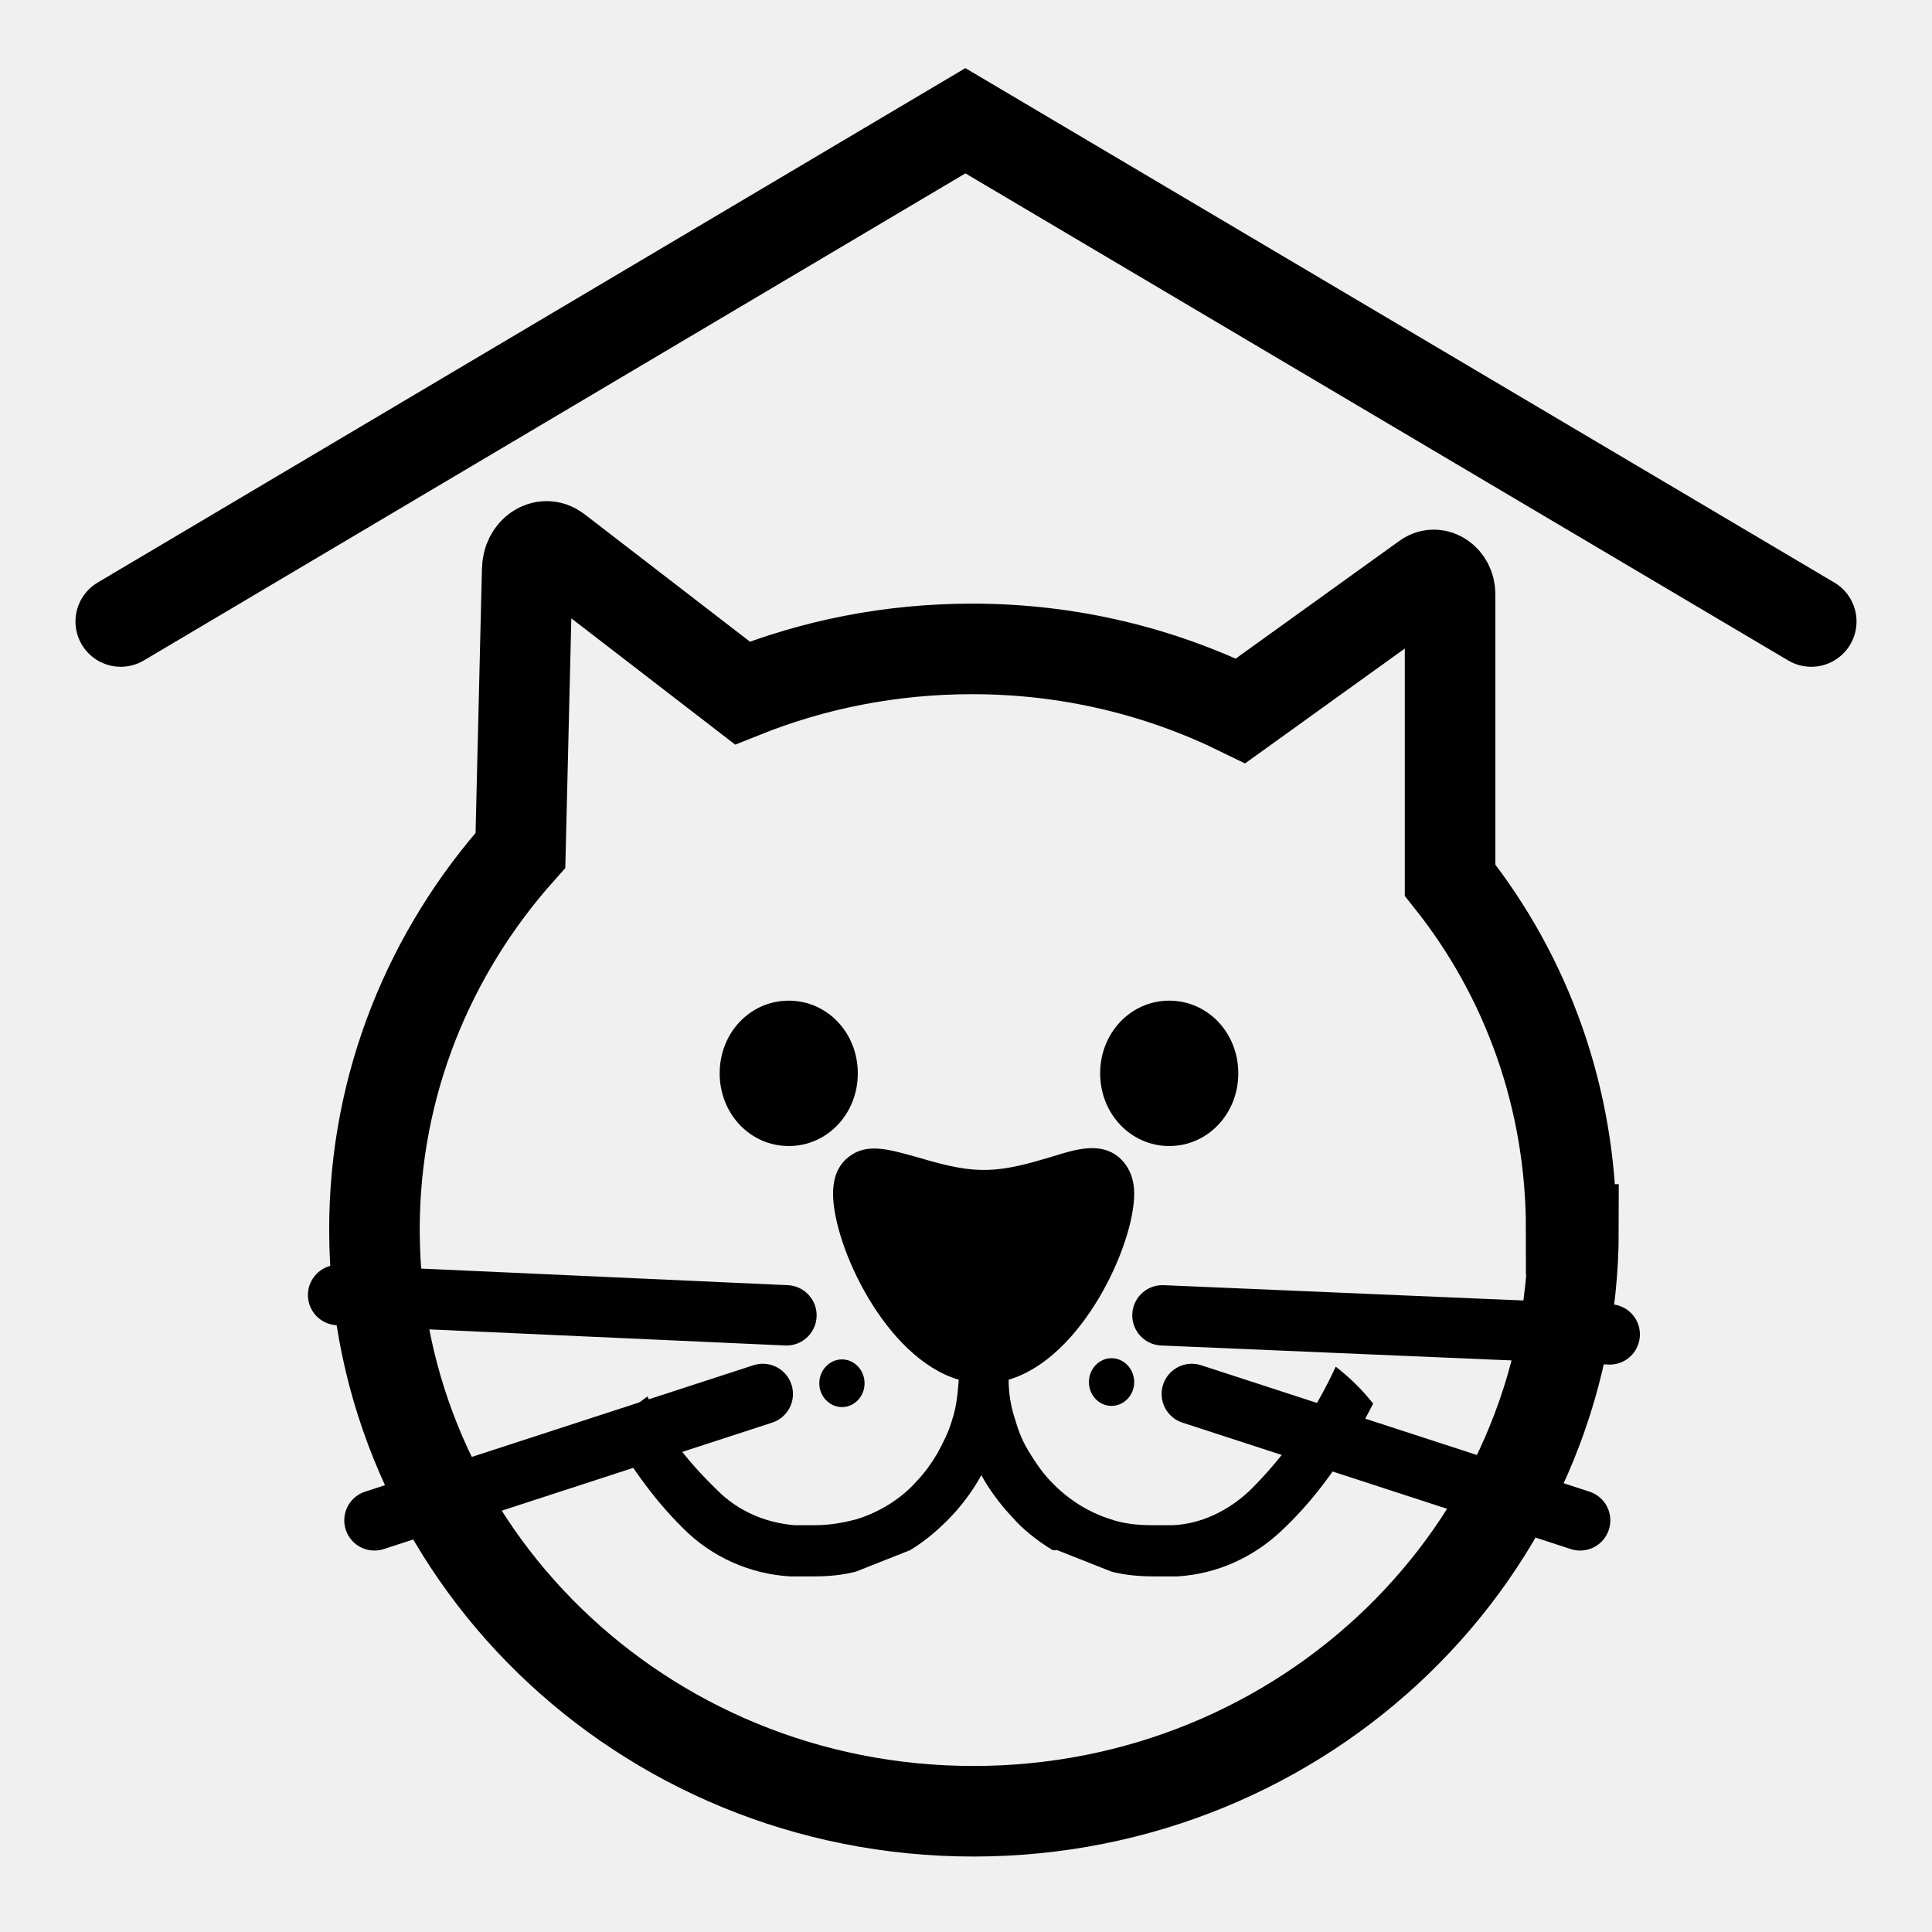
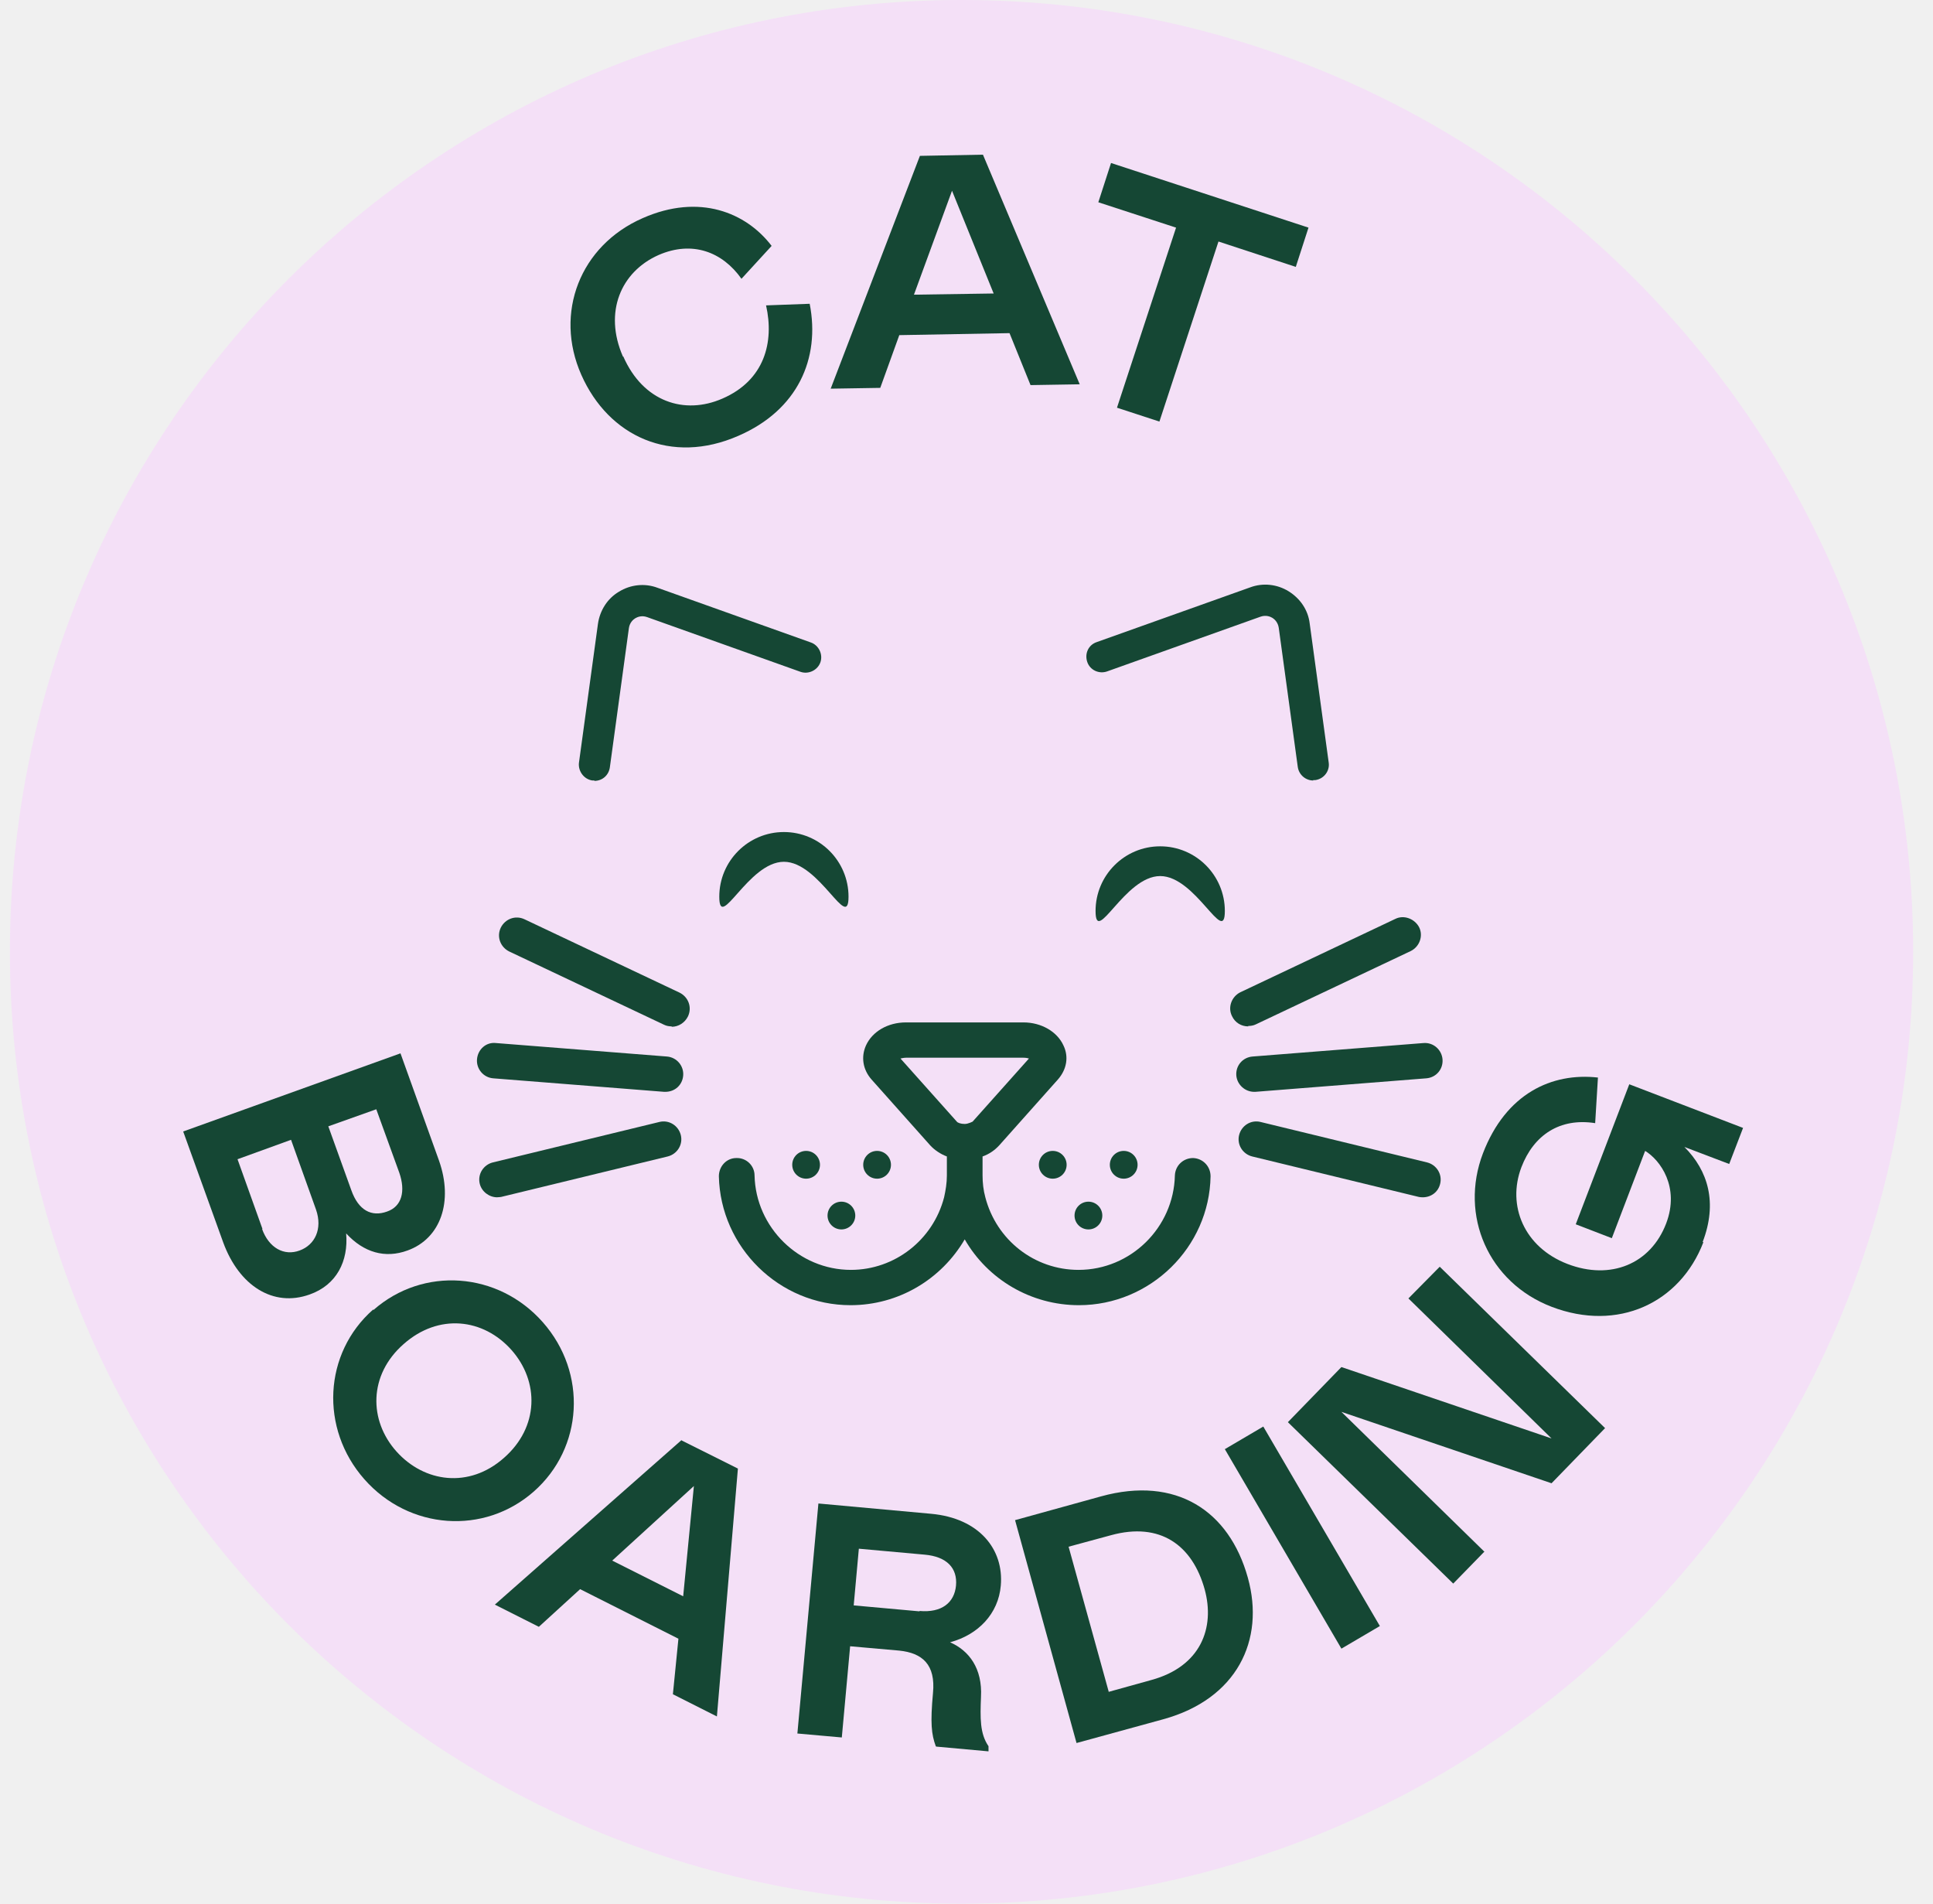
- <svg xmlns="http://www.w3.org/2000/svg" width="16" height="16" viewBox="0 0 16 16" fill="none">
-   <path d="M7.104 8.889C7.104 9.224 6.851 9.491 6.532 9.491C6.213 9.491 5.96 9.224 5.96 8.889C5.96 8.553 6.213 8.287 6.532 8.287C6.851 8.287 7.104 8.553 7.104 8.889Z" fill="#010101" />
-   <path d="M10.255 8.889C10.255 9.224 10.002 9.491 9.683 9.491C9.365 9.491 9.111 9.224 9.111 8.889C9.111 8.553 9.365 8.287 9.683 8.287C10.002 8.287 10.255 8.553 10.255 8.889Z" fill="#010101" />
-   <path d="M9.871 10.893C9.871 10.784 9.787 10.696 9.684 10.696C9.58 10.696 9.496 10.784 9.496 10.893C9.496 11.002 9.58 11.091 9.684 11.091C9.787 11.091 9.871 11.002 9.871 10.893Z" fill="#010101" />
-   <path d="M9.205 11.248C9.102 11.248 9.018 11.337 9.018 11.446C9.018 11.555 9.102 11.643 9.205 11.643C9.308 11.643 9.393 11.555 9.393 11.446C9.393 11.337 9.308 11.248 9.205 11.248Z" fill="#010101" />
-   <path d="M9.87 11.337C9.767 11.337 9.683 11.426 9.683 11.535C9.683 11.643 9.767 11.732 9.87 11.732C9.973 11.732 10.058 11.643 10.058 11.535C10.058 11.426 9.973 11.337 9.87 11.337Z" fill="#010101" />
-   <path d="M6.515 10.686C6.412 10.686 6.327 10.775 6.327 10.883C6.327 10.992 6.412 11.081 6.515 11.081C6.618 11.081 6.702 10.992 6.702 10.883C6.702 10.775 6.618 10.686 6.515 10.686Z" fill="#010101" />
-   <path d="M6.785 11.456C6.785 11.564 6.87 11.653 6.973 11.653C7.076 11.653 7.16 11.564 7.16 11.456C7.16 11.347 7.076 11.258 6.973 11.258C6.87 11.258 6.785 11.347 6.785 11.456Z" fill="#010101" />
-   <path d="M6.317 11.337C6.214 11.337 6.13 11.426 6.13 11.535C6.13 11.643 6.214 11.732 6.317 11.732C6.421 11.732 6.505 11.643 6.505 11.535C6.505 11.426 6.421 11.337 6.317 11.337Z" fill="#010101" />
-   <path d="M8.718 12.838C8.587 12.759 8.465 12.66 8.381 12.562C8.212 12.384 8.127 12.216 8.127 12.216C8.127 12.216 8.043 12.384 7.874 12.562C7.78 12.66 7.668 12.759 7.537 12.838L7.087 13.016C6.974 13.045 6.862 13.055 6.74 13.055H6.627C6.627 13.055 6.571 13.055 6.543 13.055C6.215 13.036 5.896 12.897 5.661 12.66C5.399 12.404 5.192 12.098 5.005 11.772C5.183 11.673 5.211 11.683 5.361 11.565C5.53 11.89 5.68 12.088 5.943 12.344C6.111 12.512 6.336 12.611 6.58 12.631C6.599 12.631 6.618 12.631 6.636 12.631H6.749C6.871 12.631 6.983 12.611 7.096 12.581C7.284 12.522 7.462 12.414 7.593 12.265C7.659 12.196 7.715 12.117 7.762 12.038C7.809 11.95 7.856 11.861 7.884 11.762C7.921 11.653 7.931 11.545 7.94 11.426C7.33 11.248 6.899 10.311 6.899 9.886C6.899 9.718 6.965 9.629 7.03 9.58C7.18 9.461 7.368 9.521 7.584 9.58C7.752 9.629 7.949 9.689 8.146 9.689C8.352 9.689 8.54 9.629 8.709 9.58C8.925 9.511 9.112 9.461 9.262 9.58C9.318 9.629 9.393 9.718 9.393 9.886C9.393 10.311 8.962 11.248 8.353 11.426C8.353 11.535 8.371 11.653 8.409 11.762C8.437 11.861 8.474 11.95 8.531 12.038C8.578 12.117 8.634 12.196 8.699 12.265C8.84 12.414 9.009 12.522 9.196 12.581C9.309 12.621 9.431 12.631 9.543 12.631H9.656C9.656 12.631 9.693 12.631 9.712 12.631C9.947 12.621 10.172 12.512 10.35 12.344C10.65 12.048 10.884 11.703 11.062 11.318C11.175 11.406 11.278 11.505 11.372 11.624C11.175 12.009 10.941 12.364 10.631 12.66C10.387 12.897 10.078 13.036 9.75 13.055C9.722 13.055 9.693 13.055 9.665 13.055H9.553C9.44 13.055 9.318 13.045 9.206 13.016L8.756 12.838" fill="#010101" />
-   <path d="M13.031 10.182C13.031 12.838 10.809 15 8.061 15C5.314 15 3.101 12.838 3.101 10.182C3.101 8.978 3.56 7.882 4.31 7.042L4.366 4.722C4.366 4.564 4.507 4.475 4.61 4.554L6.148 5.739C6.739 5.502 7.377 5.374 8.052 5.374C8.858 5.374 9.608 5.561 10.274 5.887L11.812 4.781C11.896 4.722 12.009 4.801 12.009 4.92V7.289C12.646 8.089 13.012 9.096 13.012 10.182H13.031Z" stroke="#010101" stroke-width="0.75" stroke-miterlimit="10" />
-   <path d="M6.513 10.893L2.8 10.725" stroke="#010101" stroke-width="0.5" stroke-miterlimit="10" stroke-linecap="round" />
-   <path d="M13.331 11.051L9.627 10.893" stroke="#010101" stroke-width="0.5" stroke-miterlimit="10" stroke-linecap="round" />
-   <path d="M6.317 11.544L3.101 12.591" stroke="#010101" stroke-width="0.5" stroke-miterlimit="10" stroke-linecap="round" />
-   <path d="M9.87 11.544L13.086 12.591" stroke="#010101" stroke-width="0.5" stroke-miterlimit="10" stroke-linecap="round" />
-   <path d="M15 5.147L7.995 1L1 5.147" stroke="#010101" stroke-width="0.75" stroke-miterlimit="10" stroke-linecap="round" />
+ <svg xmlns="http://www.w3.org/2000/svg" width="65" height="64" viewBox="0 0 65 64" fill="none">
+   <g clip-path="url(#clip0_71_20064)">
+     <g clip-path="url(#clip1_71_20064)">
+       <path d="M32.333 64C50.006 64 64.333 49.673 64.333 32C64.333 14.327 50.006 0 32.333 0C14.66 0 0.333 14.327 0.333 32C0.333 49.673 14.66 64 32.333 64Z" fill="#F4E0F7" />
+       <path d="M40.12 38.933C39.787 38.933 39.52 39.187 39.507 39.52C39.467 41.267 38.027 42.693 36.267 42.693C34.787 42.693 33.507 41.693 33.133 40.253C33.067 40.013 33.04 39.76 33.04 39.52C33.04 39.507 33.04 39.493 33.04 39.48V38.88C33.267 38.8 33.453 38.667 33.6 38.507L35.573 36.293C35.867 35.96 35.947 35.533 35.76 35.147C35.547 34.68 35.013 34.373 34.413 34.373H30.467C29.853 34.373 29.333 34.68 29.12 35.147C28.947 35.533 29.013 35.96 29.307 36.293L31.28 38.507C31.427 38.667 31.627 38.8 31.84 38.88V39.48C31.84 39.48 31.84 39.507 31.84 39.52C31.84 39.773 31.8 40.013 31.747 40.253C31.373 41.693 30.08 42.693 28.613 42.693C26.867 42.693 25.413 41.267 25.373 39.52C25.373 39.187 25.093 38.92 24.76 38.933C24.427 38.933 24.173 39.213 24.173 39.547C24.227 41.933 26.2 43.88 28.6 43.88C30.213 43.88 31.653 43.013 32.44 41.667C33.213 43.013 34.667 43.88 36.28 43.88C38.68 43.88 40.667 41.933 40.707 39.547C40.707 39.213 40.453 38.947 40.12 38.933ZM32.44 37.787C32.307 37.787 32.2 37.747 32.173 37.707L30.28 35.587C30.28 35.587 30.387 35.56 30.467 35.56H34.413C34.493 35.56 34.56 35.573 34.6 35.587L32.707 37.707C32.707 37.707 32.56 37.787 32.44 37.787Z" fill="#154734" />
+       <path d="M39.013 28.453C40.213 28.453 41.187 29.427 41.187 30.627C41.187 31.827 40.213 29.453 39.013 29.453C37.813 29.453 36.84 31.827 36.84 30.627C36.84 29.427 37.813 28.453 39.013 28.453Z" fill="#154734" />
+       <path d="M26.36 27.973C27.56 27.973 28.533 28.947 28.533 30.147C28.533 31.347 27.56 28.973 26.36 28.973C25.16 28.973 24.187 31.347 24.187 30.147C24.187 28.947 25.16 27.973 26.36 27.973Z" fill="#154734" />
+       <path d="M36.6 41.333C36.858 41.333 37.067 41.124 37.067 40.867C37.067 40.609 36.858 40.4 36.6 40.4C36.342 40.4 36.133 40.609 36.133 40.867C36.133 41.124 36.342 41.333 36.6 41.333Z" fill="#154734" />
+       <path d="M37.787 39.627C38.044 39.627 38.253 39.418 38.253 39.16C38.253 38.902 38.044 38.693 37.787 38.693C37.529 38.693 37.32 38.902 37.32 39.16C37.32 39.418 37.529 39.627 37.787 39.627Z" fill="#154734" />
+       <path d="M35.4 39.627C35.658 39.627 35.867 39.418 35.867 39.16C35.867 38.902 35.658 38.693 35.4 38.693C35.142 38.693 34.933 38.902 34.933 39.16C34.933 39.418 35.142 39.627 35.4 39.627Z" fill="#154734" />
+       <path d="M28.293 41.333C28.551 41.333 28.76 41.124 28.76 40.867C28.76 40.609 28.551 40.4 28.293 40.4C28.036 40.4 27.827 40.609 27.827 40.867C27.827 41.124 28.036 41.333 28.293 41.333Z" fill="#154734" />
+       <path d="M29.493 39.627C29.751 39.627 29.96 39.418 29.96 39.16C29.96 38.902 29.751 38.693 29.493 38.693C29.236 38.693 29.027 38.902 29.027 39.16C29.027 39.418 29.236 39.627 29.493 39.627Z" fill="#154734" />
+       <path d="M27.107 39.627C27.364 39.627 27.573 39.418 27.573 39.16C27.573 38.902 27.364 38.693 27.107 38.693C26.849 38.693 26.64 38.902 26.64 39.16C26.64 39.418 26.849 39.627 27.107 39.627Z" fill="#154734" />
+       <path d="M22.587 34.507C22.507 34.507 22.413 34.493 22.333 34.453L17.12 31.987C16.827 31.84 16.693 31.493 16.84 31.187C16.987 30.893 17.333 30.76 17.64 30.907L22.853 33.373C23.147 33.52 23.28 33.867 23.133 34.173C23.027 34.387 22.813 34.52 22.587 34.52V34.507Z" fill="#154734" />
+       <path d="M22.387 36.707C22.387 36.707 22.36 36.707 22.333 36.707L16.587 36.253C16.253 36.227 16.013 35.933 16.04 35.613C16.067 35.28 16.347 35.027 16.68 35.067L22.427 35.52C22.76 35.547 23 35.84 22.973 36.16C22.947 36.48 22.693 36.707 22.373 36.707H22.387Z" fill="#154734" />
+       <path d="M16.72 40.253C16.453 40.253 16.2 40.067 16.133 39.8C16.053 39.48 16.253 39.16 16.573 39.08L22.173 37.72C22.493 37.64 22.813 37.84 22.893 38.16C22.973 38.48 22.773 38.8 22.453 38.88L16.853 40.24C16.853 40.24 16.76 40.253 16.707 40.253H16.72Z" fill="#154734" />
+       <path d="M41.973 34.507C41.747 34.507 41.533 34.387 41.427 34.16C41.28 33.867 41.413 33.507 41.707 33.36L46.92 30.893C47.213 30.747 47.573 30.893 47.72 31.173C47.867 31.467 47.733 31.827 47.44 31.973L42.227 34.44C42.147 34.48 42.053 34.493 41.973 34.493V34.507Z" fill="#154734" />
+       <path d="M42.173 36.707C41.867 36.707 41.6 36.467 41.573 36.16C41.547 35.827 41.787 35.547 42.12 35.52L47.867 35.067C48.2 35.04 48.48 35.293 48.507 35.613C48.533 35.947 48.293 36.227 47.96 36.253L42.213 36.707C42.213 36.707 42.187 36.707 42.16 36.707H42.173Z" fill="#154734" />
+       <path d="M47.853 40.253C47.853 40.253 47.76 40.253 47.707 40.24L42.107 38.88C41.787 38.8 41.587 38.48 41.667 38.16C41.747 37.84 42.067 37.64 42.387 37.72L47.987 39.08C48.307 39.16 48.507 39.48 48.427 39.8C48.36 40.08 48.12 40.253 47.84 40.253H47.853Z" fill="#154734" />
+       <path d="M44.16 26.24C43.907 26.24 43.68 26.053 43.64 25.787L43 21.107C42.973 20.92 42.853 20.813 42.787 20.773C42.72 20.733 42.573 20.667 42.387 20.733L37.227 22.573C36.96 22.667 36.653 22.533 36.56 22.253C36.467 21.973 36.6 21.68 36.88 21.587L42.04 19.747C42.467 19.587 42.947 19.64 43.333 19.88C43.72 20.12 43.987 20.507 44.04 20.96L44.68 25.64C44.72 25.92 44.52 26.187 44.227 26.227C44.2 26.227 44.173 26.227 44.16 26.227V26.24Z" fill="#154734" />
+       <path d="M19.987 26.24C19.987 26.24 19.933 26.24 19.92 26.24C19.64 26.2 19.44 25.933 19.467 25.653L20.107 20.973C20.173 20.52 20.427 20.12 20.813 19.893C21.2 19.653 21.68 19.6 22.107 19.76L27.267 21.6C27.533 21.693 27.68 22 27.587 22.267C27.493 22.533 27.187 22.68 26.92 22.587L21.76 20.747C21.573 20.68 21.427 20.747 21.36 20.787C21.293 20.827 21.173 20.933 21.147 21.12L20.507 25.8C20.467 26.067 20.253 26.253 19.987 26.253V26.24Z" fill="#154734" />
+       <path d="M20.96 11.987C21.627 13.507 23.013 13.96 24.293 13.4C25.707 12.787 26.04 11.507 25.76 10.267L27.227 10.213C27.587 12.053 26.827 13.787 24.827 14.653C22.573 15.64 20.467 14.68 19.547 12.6C18.627 10.52 19.507 8.253 21.613 7.333C23.52 6.493 25.093 7.147 25.947 8.267L24.933 9.373C24.293 8.467 23.28 8.08 22.147 8.573C20.88 9.133 20.293 10.493 20.947 11.987H20.96Z" fill="#154734" />
+       <path d="M30.933 5.24L33.053 5.2L36.307 12.92L34.653 12.947L33.947 11.2L30.24 11.267L29.6 13.04L27.933 13.067L30.933 5.24ZM33.413 9.867L32.013 6.413L30.733 9.907L33.413 9.867Z" fill="#154734" />
+       <path d="M43.573 8.973L40.973 8.12L38.987 14.173L37.56 13.707L39.547 7.653L36.933 6.8L37.36 5.48L44 7.653L43.573 8.973Z" fill="#154734" />
+       <path d="M13.467 35.413L14.76 39.013C15.253 40.4 14.813 41.64 13.707 42.04C12.947 42.32 12.227 42.107 11.64 41.467C11.72 42.4 11.32 43.2 10.413 43.52C9.187 43.96 8.04 43.227 7.507 41.773L6.16 38.04L13.467 35.413ZM8.813 41.32C9.04 41.947 9.547 42.24 10.08 42.04C10.587 41.853 10.853 41.32 10.627 40.667L9.787 38.32L7.987 38.973L8.827 41.32H8.813ZM11.813 40.013C12.053 40.693 12.493 40.92 13.013 40.733C13.52 40.56 13.64 40.04 13.427 39.427L12.653 37.293L11.04 37.867L11.813 40.013Z" fill="#154734" />
+       <path d="M12.56 44.04C14.227 42.573 16.747 42.747 18.253 44.453C19.76 46.16 19.613 48.68 17.947 50.147C16.28 51.613 13.76 51.44 12.253 49.733C10.747 48.027 10.88 45.493 12.547 44.027L12.56 44.04ZM16.947 49.013C18.133 47.973 18.133 46.44 17.2 45.387C16.253 44.32 14.747 44.147 13.573 45.187C12.387 46.227 12.4 47.76 13.333 48.8C14.267 49.84 15.773 50.053 16.947 49.013Z" fill="#154734" />
+       <path d="M22.92 48.427L24.813 49.373L24.107 57.707L22.627 56.96L22.813 55.093L19.507 53.427L18.12 54.693L16.64 53.947L22.92 48.413V48.427ZM22.973 53.667L23.333 49.96L20.587 52.467L22.973 53.667Z" fill="#154734" />
+       <path d="M31.467 58.707C31.32 58.307 31.28 57.933 31.373 56.92C31.467 55.96 31.013 55.573 30.24 55.493L28.587 55.347L28.307 58.413L26.813 58.28L27.52 50.547L31.307 50.893C32.933 51.04 33.76 52.093 33.653 53.307C33.573 54.253 32.893 54.96 31.947 55.213C32.587 55.493 33.04 56.093 32.987 57.053C32.96 57.76 32.947 58.28 33.24 58.707V58.88L31.48 58.72L31.467 58.707ZM30.92 54.16C31.667 54.227 32.093 53.88 32.147 53.307C32.2 52.72 31.84 52.333 31.093 52.267L28.88 52.067L28.707 53.973L30.92 54.173V54.16Z" fill="#154734" />
+       <path d="M34.133 51.107L37.027 50.307C39.547 49.613 41.333 50.787 41.96 53.04C42.547 55.147 41.587 57.12 39.12 57.8L36.2 58.6L34.133 51.107ZM37.28 56.88L38.72 56.48C40.373 56.027 40.867 54.733 40.507 53.427C40.093 51.947 39.013 51.16 37.36 51.613L35.933 52L37.28 56.867V56.88Z" fill="#154734" />
+       <path d="M41.187 48.72L42.48 47.96L46.4 54.667L45.107 55.427L41.187 48.72Z" fill="#154734" />
+       <path d="M49.907 52.173L48.867 53.24L43.307 47.813L45.107 45.96L52.173 48.36L47.36 43.653L48.413 42.587L53.973 48.013L52.173 49.867L45.107 47.467L49.92 52.173H49.907Z" fill="#154734" />
+       <path d="M57.28 41.76C56.493 43.813 54.4 44.787 52.173 43.933C50.053 43.12 49.067 40.867 49.867 38.773C50.64 36.76 52.187 36.053 53.733 36.227L53.64 37.76C52.453 37.573 51.573 38.16 51.16 39.24C50.667 40.533 51.253 41.933 52.707 42.493C54.16 43.053 55.507 42.493 56.027 41.133C56.493 39.907 55.827 39 55.32 38.693L54.2 41.627L52.987 41.16L54.787 36.453L58.613 37.92L58.147 39.133L56.64 38.56C57.44 39.36 57.76 40.44 57.253 41.76H57.28Z" fill="#154734" />
+     </g>
+   </g>
+   <defs>
+     <clipPath id="clip0_71_20064">
+       <rect width="64" height="64" fill="white" transform="translate(0.333313)" />
+     </clipPath>
+     <clipPath id="clip1_71_20064">
+       <rect width="64" height="64" fill="white" transform="translate(0.333313)" />
+     </clipPath>
+   </defs>
</svg>
